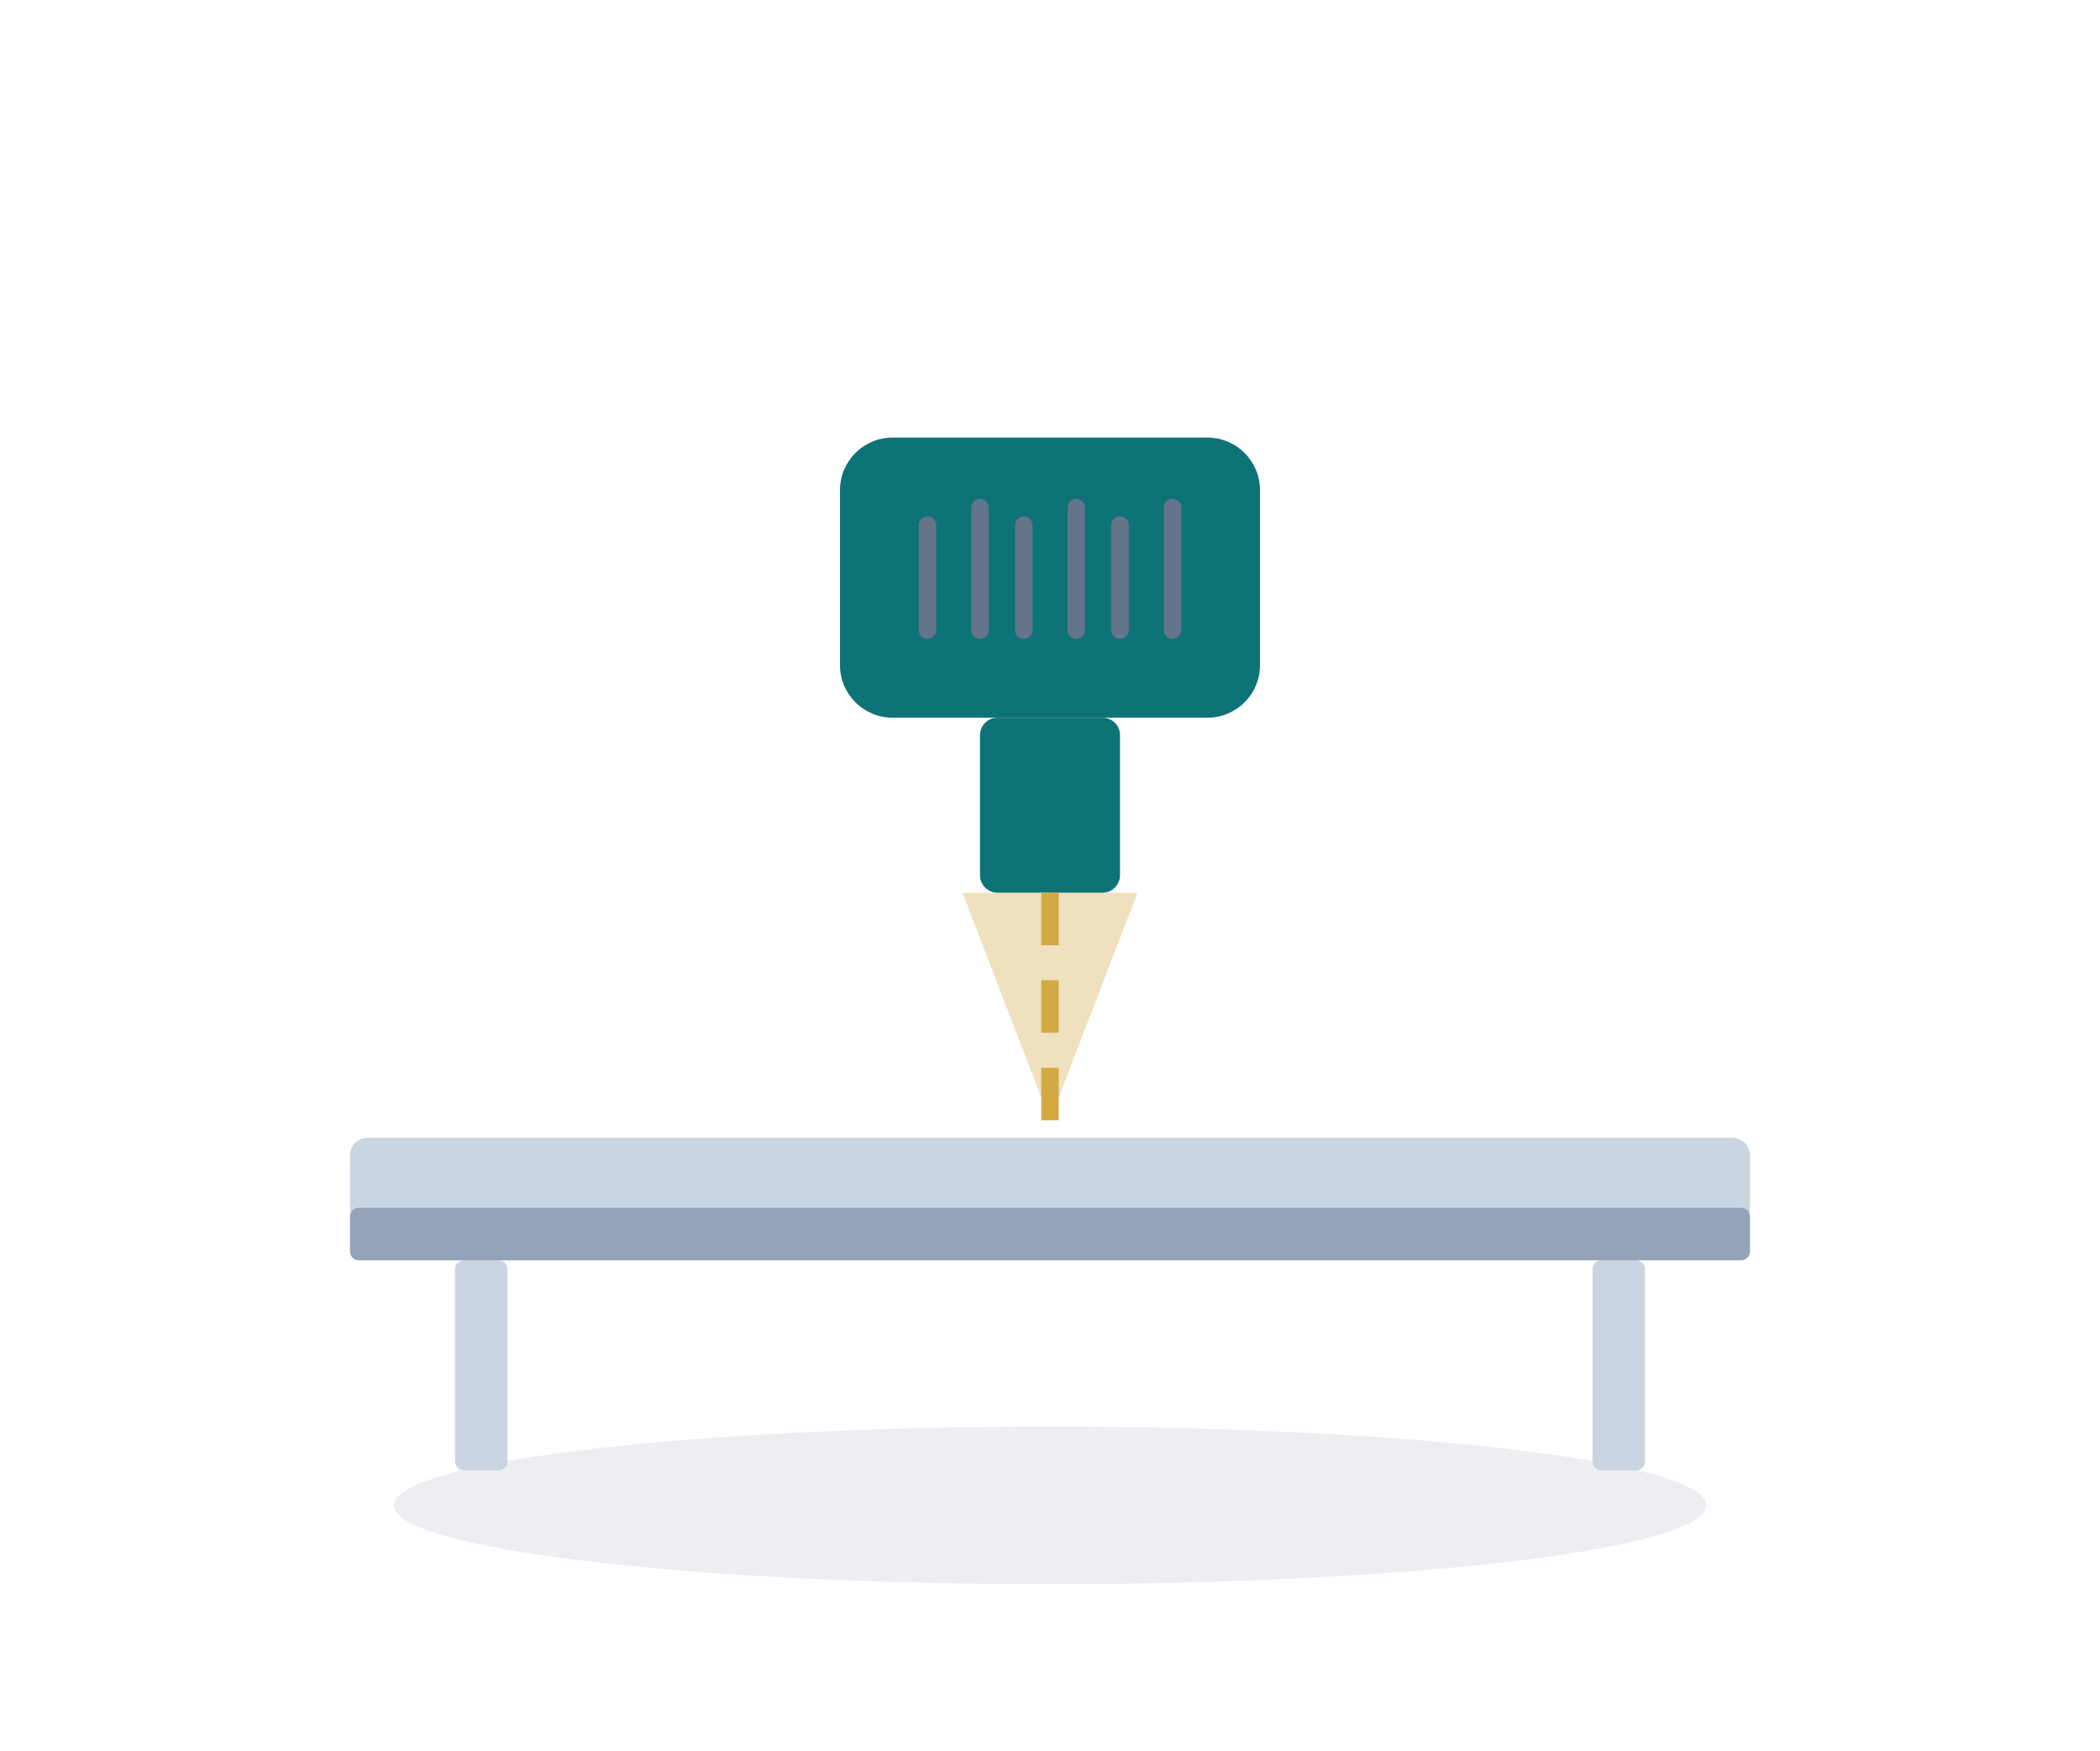
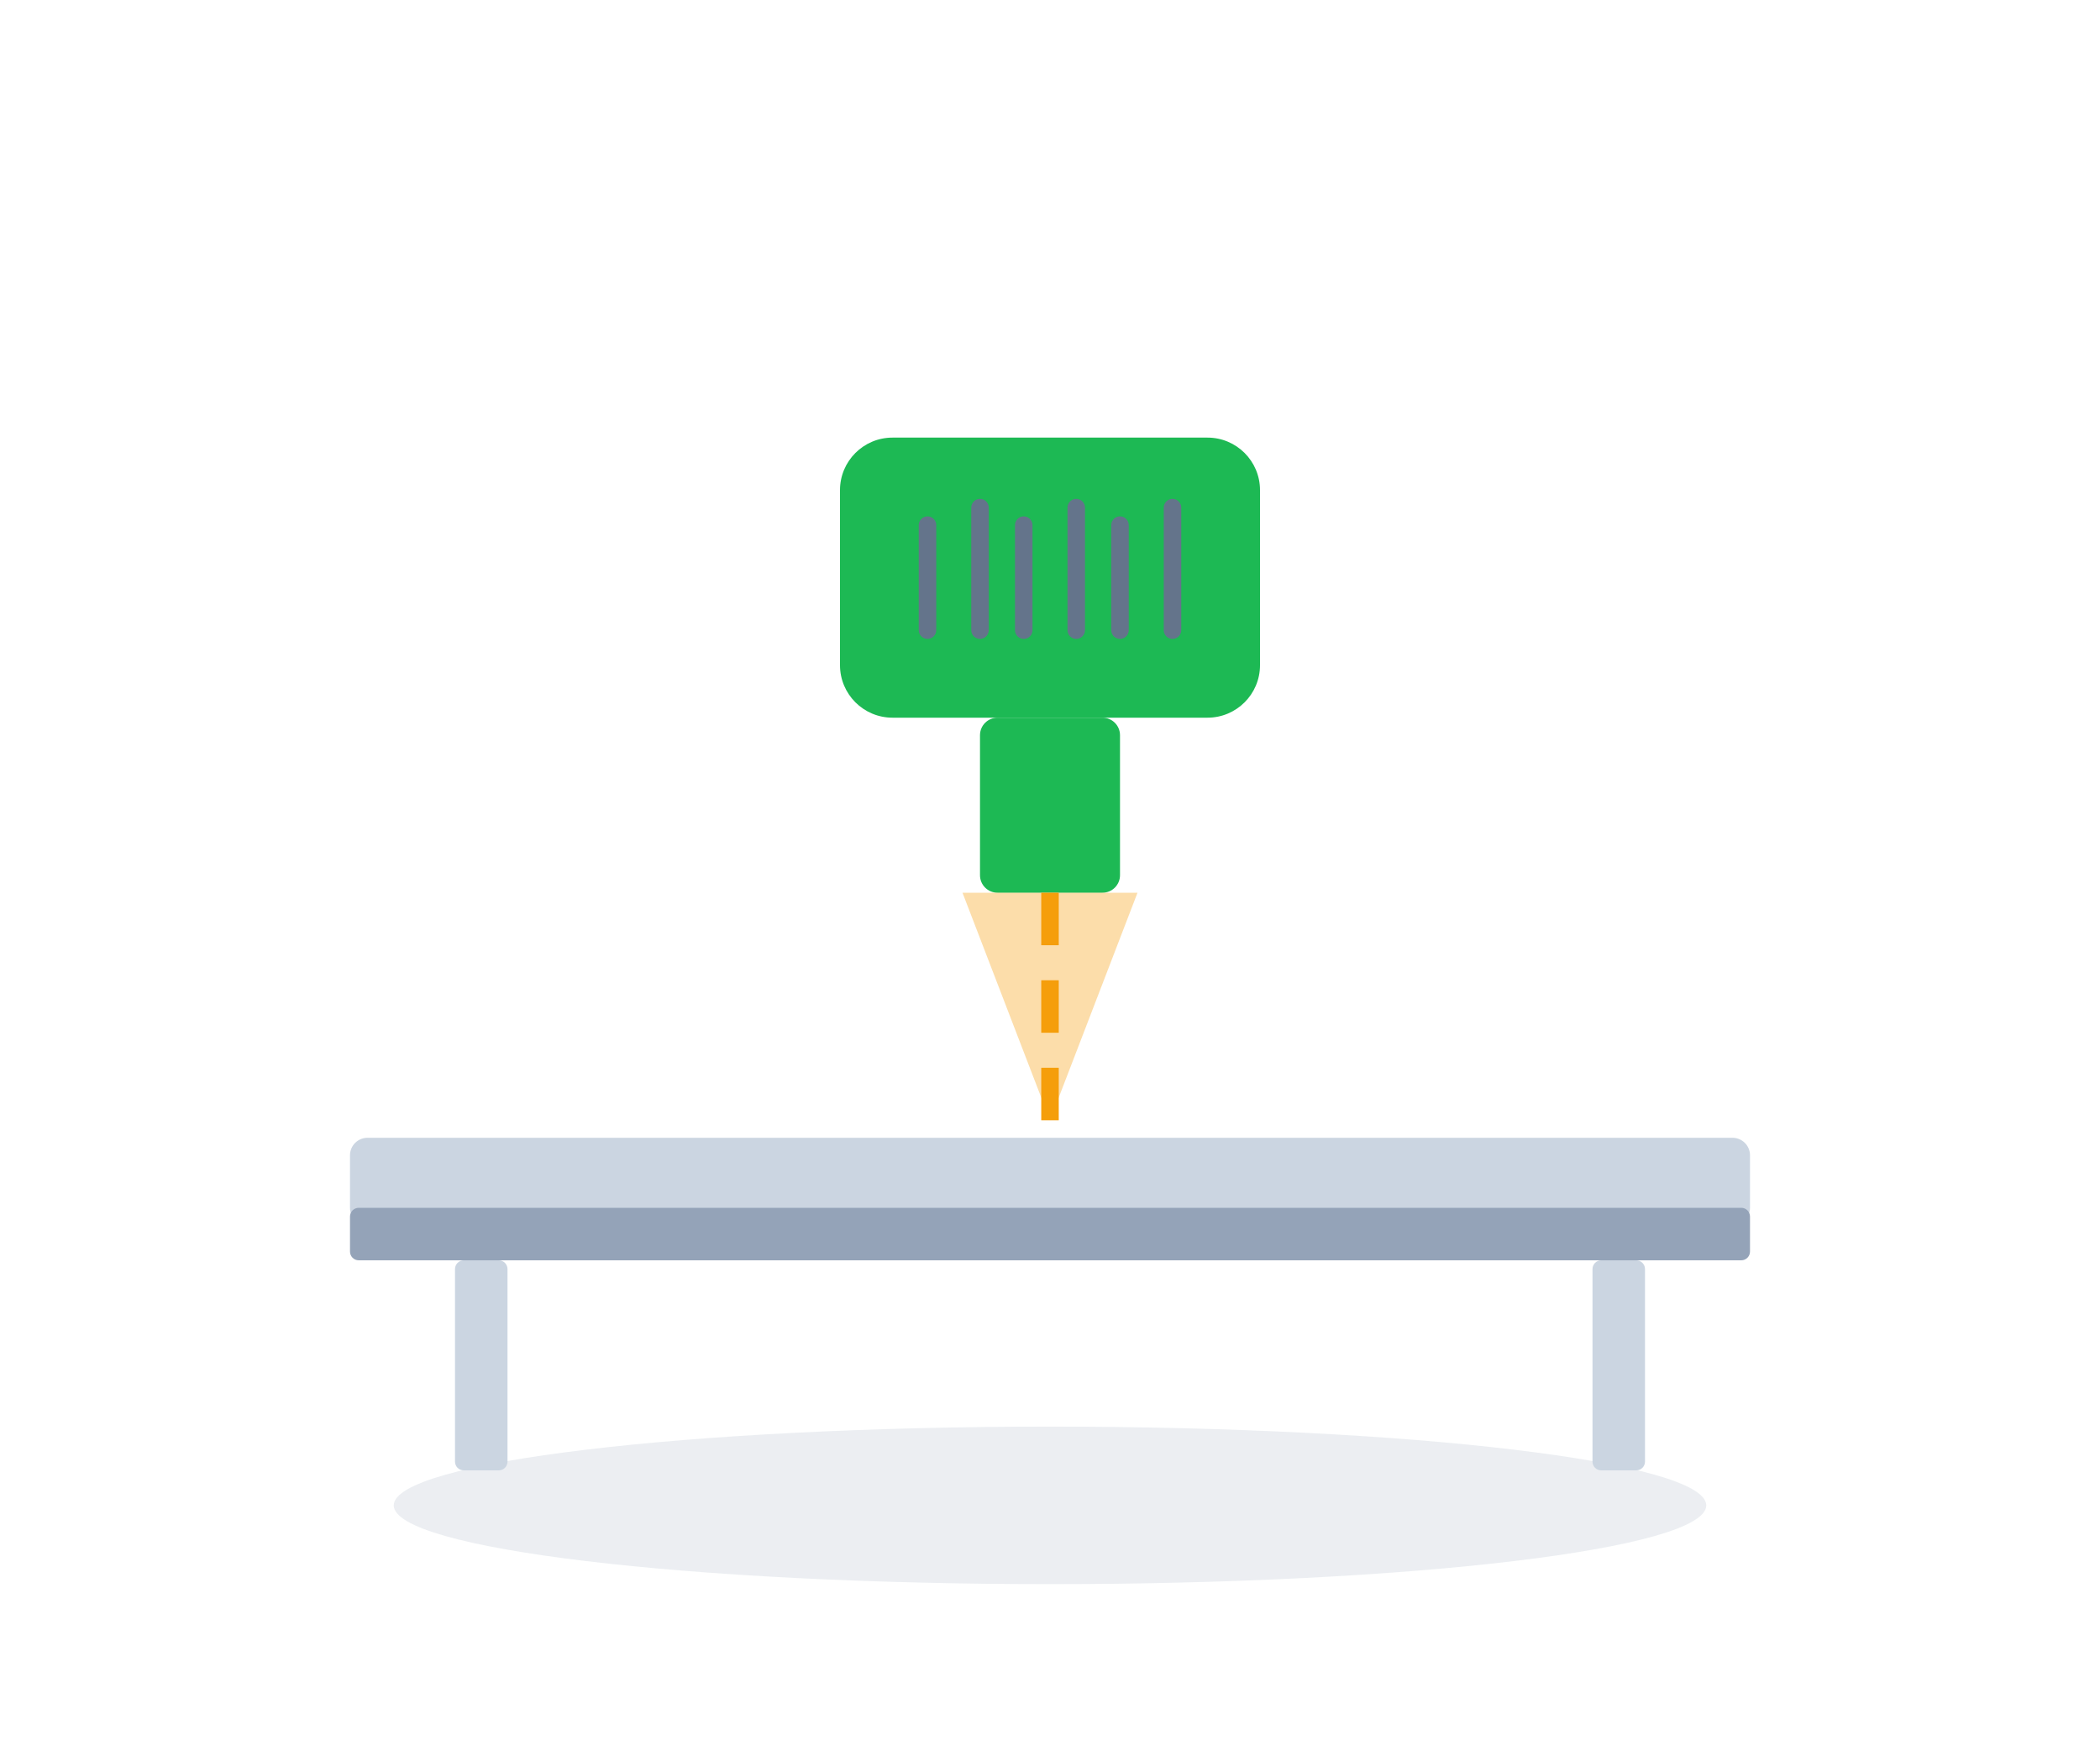
<svg xmlns="http://www.w3.org/2000/svg" viewBox="0 0 240 200" fill="none">
  <style>
    .es-shelf { fill: #cbd5e1; }
    .es-shelf-edge { fill: #94a3b8; }
-     .es-scanner { fill: #0d7377; }
-     .es-scanner-light { fill: #d4a844; opacity: 0.35; }
-     .es-beam { stroke: #d4a844; stroke-width: 2; stroke-dasharray: 6 4; }
+     .es-scanner { fill: #1DB954; }
+     .es-scanner-light { fill: #F59E0B; opacity: 0.35; }
+     .es-beam { stroke: #F59E0B; stroke-width: 2; stroke-dasharray: 6 4; }
    .es-shadow { fill: #94a3b8; opacity: 0.18; }
    .es-barcode { stroke: #64748b; stroke-width: 2; stroke-linecap: round; }
    @media (prefers-color-scheme: dark) {
      .es-shelf { fill: #475569; }
      .es-shelf-edge { fill: #334155; }
      .es-scanner { fill: #2dd4bf; }
      .es-scanner-light { fill: #fbbf24; opacity: 0.3; }
      .es-beam { stroke: #fbbf24; }
      .es-shadow { fill: #1e293b; opacity: 0.3; }
      .es-barcode { stroke: #94a3b8; }
    }
  </style>
  <ellipse class="es-shadow" cx="120" cy="172" rx="75" ry="9" />
  <rect class="es-shelf" x="40" y="130" width="160" height="10" rx="2" />
  <rect class="es-shelf-edge" x="40" y="138" width="160" height="6" rx="1" />
  <rect class="es-shelf" x="52" y="144" width="6" height="24" rx="1" />
  <rect class="es-shelf" x="182" y="144" width="6" height="24" rx="1" />
  <rect class="es-scanner" x="96" y="50" width="48" height="32" rx="6" />
  <rect class="es-scanner" x="112" y="82" width="16" height="20" rx="2" />
  <line class="es-beam" x1="120" y1="102" x2="120" y2="128" />
  <path class="es-scanner-light" d="M110 102 L120 128 L130 102Z" />
  <line class="es-barcode" x1="106" y1="60" x2="106" y2="72" />
  <line class="es-barcode" x1="112" y1="58" x2="112" y2="72" />
  <line class="es-barcode" x1="117" y1="60" x2="117" y2="72" />
  <line class="es-barcode" x1="123" y1="58" x2="123" y2="72" />
  <line class="es-barcode" x1="128" y1="60" x2="128" y2="72" />
  <line class="es-barcode" x1="134" y1="58" x2="134" y2="72" />
</svg>
